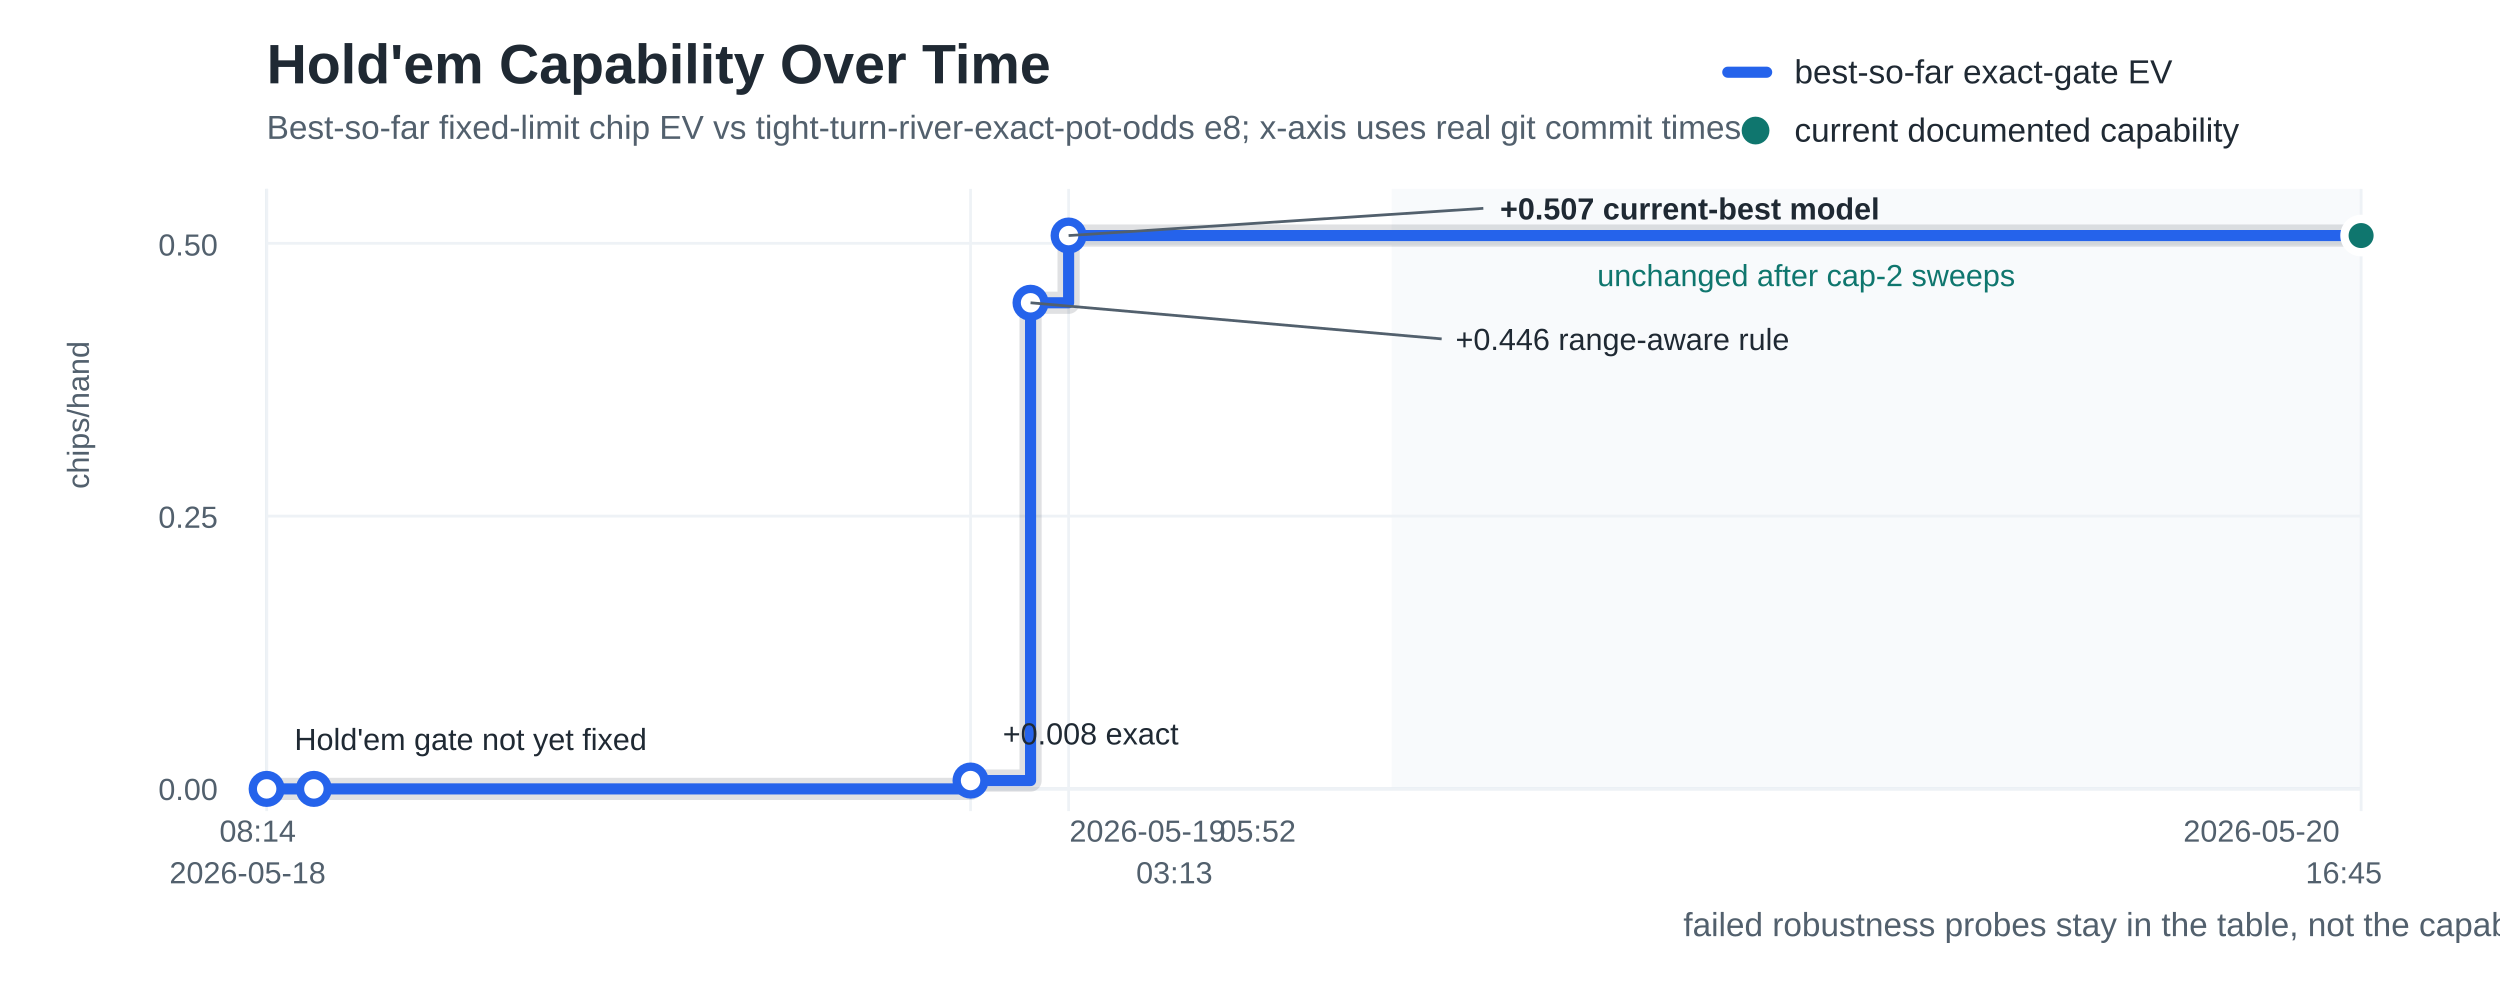
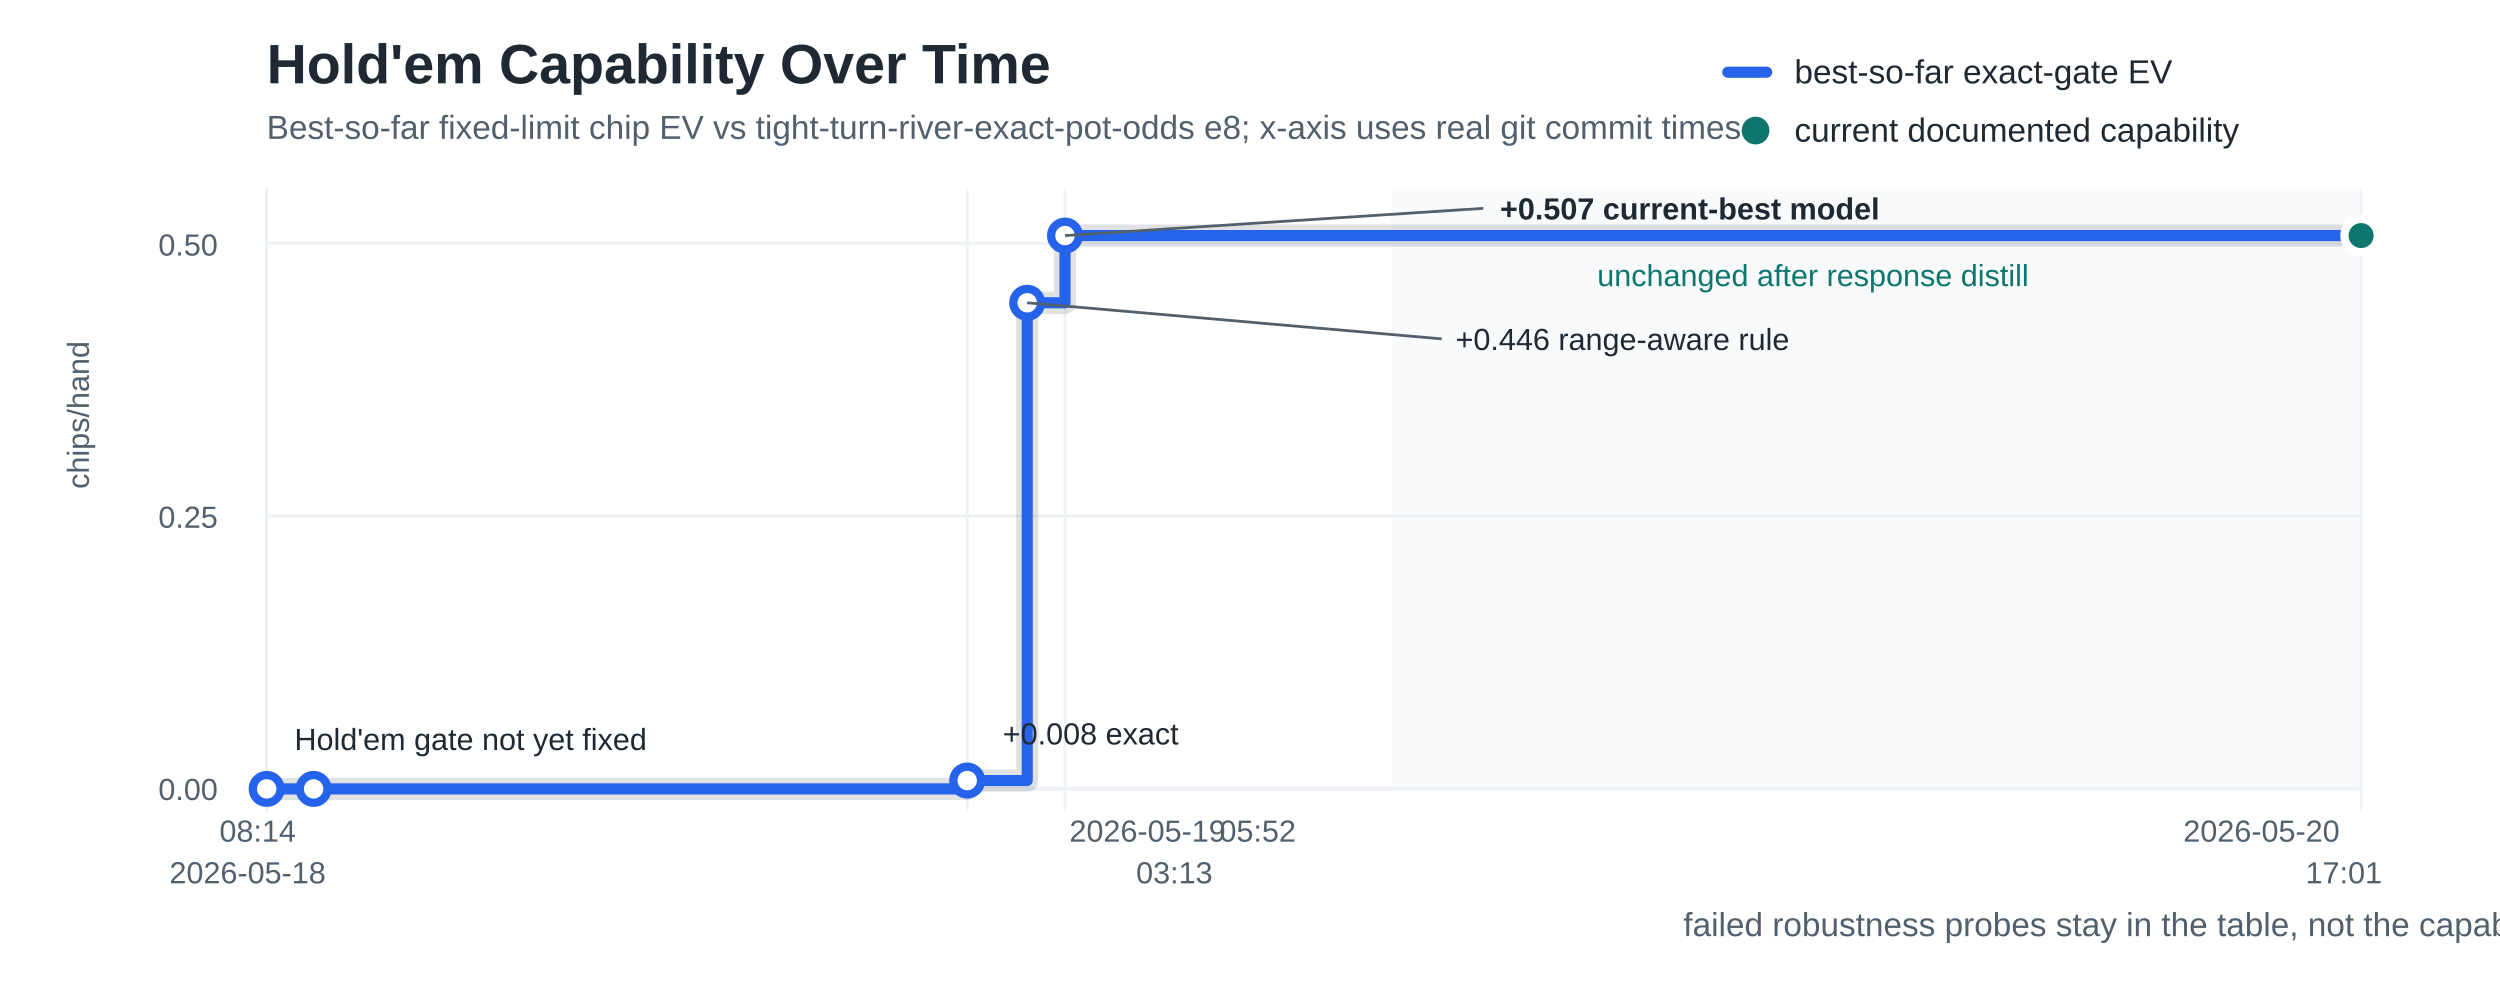
<svg xmlns="http://www.w3.org/2000/svg" width="900" height="360" viewBox="0 0 900 360" role="img" aria-labelledby="title desc">
  <rect width="900" height="360" fill="#ffffff" />
  <rect x="501" y="68" width="349" height="216" fill="#f8fafc" />
  <text x="96" y="30" font-family="Arial, Helvetica, sans-serif" font-size="20" font-weight="700" fill="#1f2933">Hold'em Capability Over Time</text>
  <text x="96" y="50" font-family="Arial, Helvetica, sans-serif" font-size="12" fill="#52606d">Best-so-far fixed-limit chip EV vs tight-turn-river-exact-pot-odds e8; x-axis uses real git commit times</text>
  <g stroke="#d9e2ec" stroke-width="1">
    <line x1="96" y1="284" x2="850" y2="284" />
    <line x1="96" y1="68" x2="96" y2="284" />
  </g>
  <g font-family="Arial, Helvetica, sans-serif" font-size="11" fill="#52606d">
    <line x1="96" y1="284.0" x2="850" y2="284.0" stroke="#eef2f6" stroke-width="1" />
    <text x="57" y="288">0.00</text>
    <line x1="96" y1="185.8" x2="850" y2="185.8" stroke="#eef2f6" stroke-width="1" />
    <text x="57" y="190">0.25</text>
    <line x1="96" y1="87.6" x2="850" y2="87.6" stroke="#eef2f6" stroke-width="1" />
    <text x="57" y="92">0.50</text>
    <text x="32" y="176" transform="rotate(-90 32 176)">chips/hand</text>
  </g>
  <g stroke="#eef2f6" stroke-width="1">
    <line x1="96.0" y1="68" x2="96.0" y2="292" />
-     <line x1="349.4" y1="68" x2="349.4" y2="292" />
-     <line x1="384.7" y1="68" x2="384.7" y2="292" />
+     <line x1="348.2" y1="68" x2="348.2" y2="292" />
+     <line x1="383.4" y1="68" x2="383.4" y2="292" />
    <line x1="850.0" y1="68" x2="850.0" y2="292" />
  </g>
-   <path d="M 96.0 284.0 L 113.0 284.0 L 113.0 284.0 L 349.4 284.0 L 349.4 281.0 L 371.0 281.0 L 371.0 109.0 L 384.7 109.0 L 384.7 84.8 L 834.2 84.8 L 834.2 84.8 L 837.6 84.8 L 837.6 84.8 L 839.7 84.8 L 839.7 84.8 L 841.4 84.8 L 841.4 84.8 L 843.3 84.8 L 843.3 84.8 L 850.0 84.8" fill="none" stroke="#1f2933" stroke-opacity="0.14" stroke-width="8" stroke-linecap="round" stroke-linejoin="round" />
-   <path d="M 96.0 284.0 L 113.0 284.0 L 113.0 284.0 L 349.4 284.0 L 349.4 281.0 L 371.0 281.0 L 371.0 109.0 L 384.7 109.0 L 384.7 84.8 L 834.2 84.8 L 834.2 84.8 L 837.6 84.8 L 837.6 84.8 L 839.7 84.8 L 839.7 84.8 L 841.4 84.8 L 841.4 84.8 L 843.3 84.8 L 843.3 84.8 L 850.0 84.8" fill="none" stroke="#2563eb" stroke-width="4" stroke-linecap="round" stroke-linejoin="round" />
+   <path d="M 96.0 284.0 L 112.9 284.0 L 112.9 284.0 L 348.2 284.0 L 348.2 281.0 L 369.8 281.0 L 369.8 109.0 L 383.4 109.0 L 383.4 84.8 L 830.8 84.8 L 830.8 84.8 L 834.2 84.8 L 834.2 84.8 L 836.3 84.8 L 836.3 84.8 L 837.9 84.8 L 837.9 84.8 L 839.9 84.8 L 839.9 84.8 L 846.5 84.8 L 846.5 84.8 L 850.0 84.8" fill="none" stroke="#1f2933" stroke-opacity="0.14" stroke-width="8" stroke-linecap="round" stroke-linejoin="round" />
+   <path d="M 96.0 284.0 L 112.9 284.0 L 112.9 284.0 L 348.2 284.0 L 348.2 281.0 L 369.8 281.0 L 369.8 109.0 L 383.4 109.0 L 383.4 84.8 L 830.8 84.8 L 830.8 84.8 L 834.2 84.8 L 834.2 84.8 L 836.3 84.8 L 836.3 84.8 L 837.9 84.8 L 837.9 84.8 L 839.9 84.8 L 839.9 84.8 L 846.5 84.8 L 846.5 84.8 L 850.0 84.8" fill="none" stroke="#2563eb" stroke-width="4" stroke-linecap="round" stroke-linejoin="round" />
  <g fill="#ffffff" stroke="#2563eb" stroke-width="3">
    <circle cx="96.0" cy="284.0" r="5" />
-     <circle cx="113.0" cy="284.0" r="5" />
-     <circle cx="349.4" cy="281.0" r="5" />
-     <circle cx="371.0" cy="109.0" r="5" />
-     <circle cx="384.7" cy="84.8" r="5" />
+     <circle cx="112.9" cy="284.0" r="5" />
+     <circle cx="348.2" cy="281.0" r="5" />
+     <circle cx="369.8" cy="109.0" r="5" />
+     <circle cx="383.4" cy="84.8" r="5" />
  </g>
  <circle cx="850.0" cy="84.8" r="6" fill="#0f766e" stroke="#ffffff" stroke-width="3" />
  <g font-family="Arial, Helvetica, sans-serif" font-size="11" fill="#1f2933">
    <text x="106" y="270">Hold'em gate not yet fixed</text>
    <text x="361" y="268">+0.008 exact</text>
-     <line x1="371.0" y1="109.0" x2="519" y2="122" stroke="#52606d" stroke-width="1" />
+     <line x1="369.8" y1="109.0" x2="519" y2="122" stroke="#52606d" stroke-width="1" />
    <text x="524" y="126">+0.446 range-aware rule</text>
-     <line x1="384.7" y1="84.8" x2="534" y2="75" stroke="#52606d" stroke-width="1" />
+     <line x1="383.4" y1="84.8" x2="534" y2="75" stroke="#52606d" stroke-width="1" />
    <text x="540" y="79" font-weight="700">+0.507 current-best model</text>
-     <text x="575" y="103" fill="#0f766e">unchanged after cap-2 sweeps</text>
+     <text x="575" y="103" fill="#0f766e">unchanged after response distill</text>
  </g>
  <g font-family="Arial, Helvetica, sans-serif" font-size="11" fill="#52606d">
    <text x="61" y="318">2026-05-18</text>
    <text x="79" y="303">08:14</text>
    <text x="385" y="303">2026-05-19</text>
    <text x="409" y="318">03:13</text>
    <text x="439" y="303">05:52</text>
    <text x="786" y="303">2026-05-20</text>
-     <text x="830" y="318">16:45</text>
+     <text x="830" y="318">17:01</text>
  </g>
  <g font-family="Arial, Helvetica, sans-serif" font-size="12" fill="#1f2933">
    <rect x="620" y="24" width="18" height="4" fill="#2563eb" rx="2" />
    <text x="646" y="30">best-so-far exact-gate EV</text>
    <circle cx="632" cy="47" r="5" fill="#0f766e" />
    <text x="646" y="51">current documented capability</text>
    <text x="606" y="337" fill="#52606d">failed robustness probes stay in the table, not the capability line</text>
  </g>
</svg>
